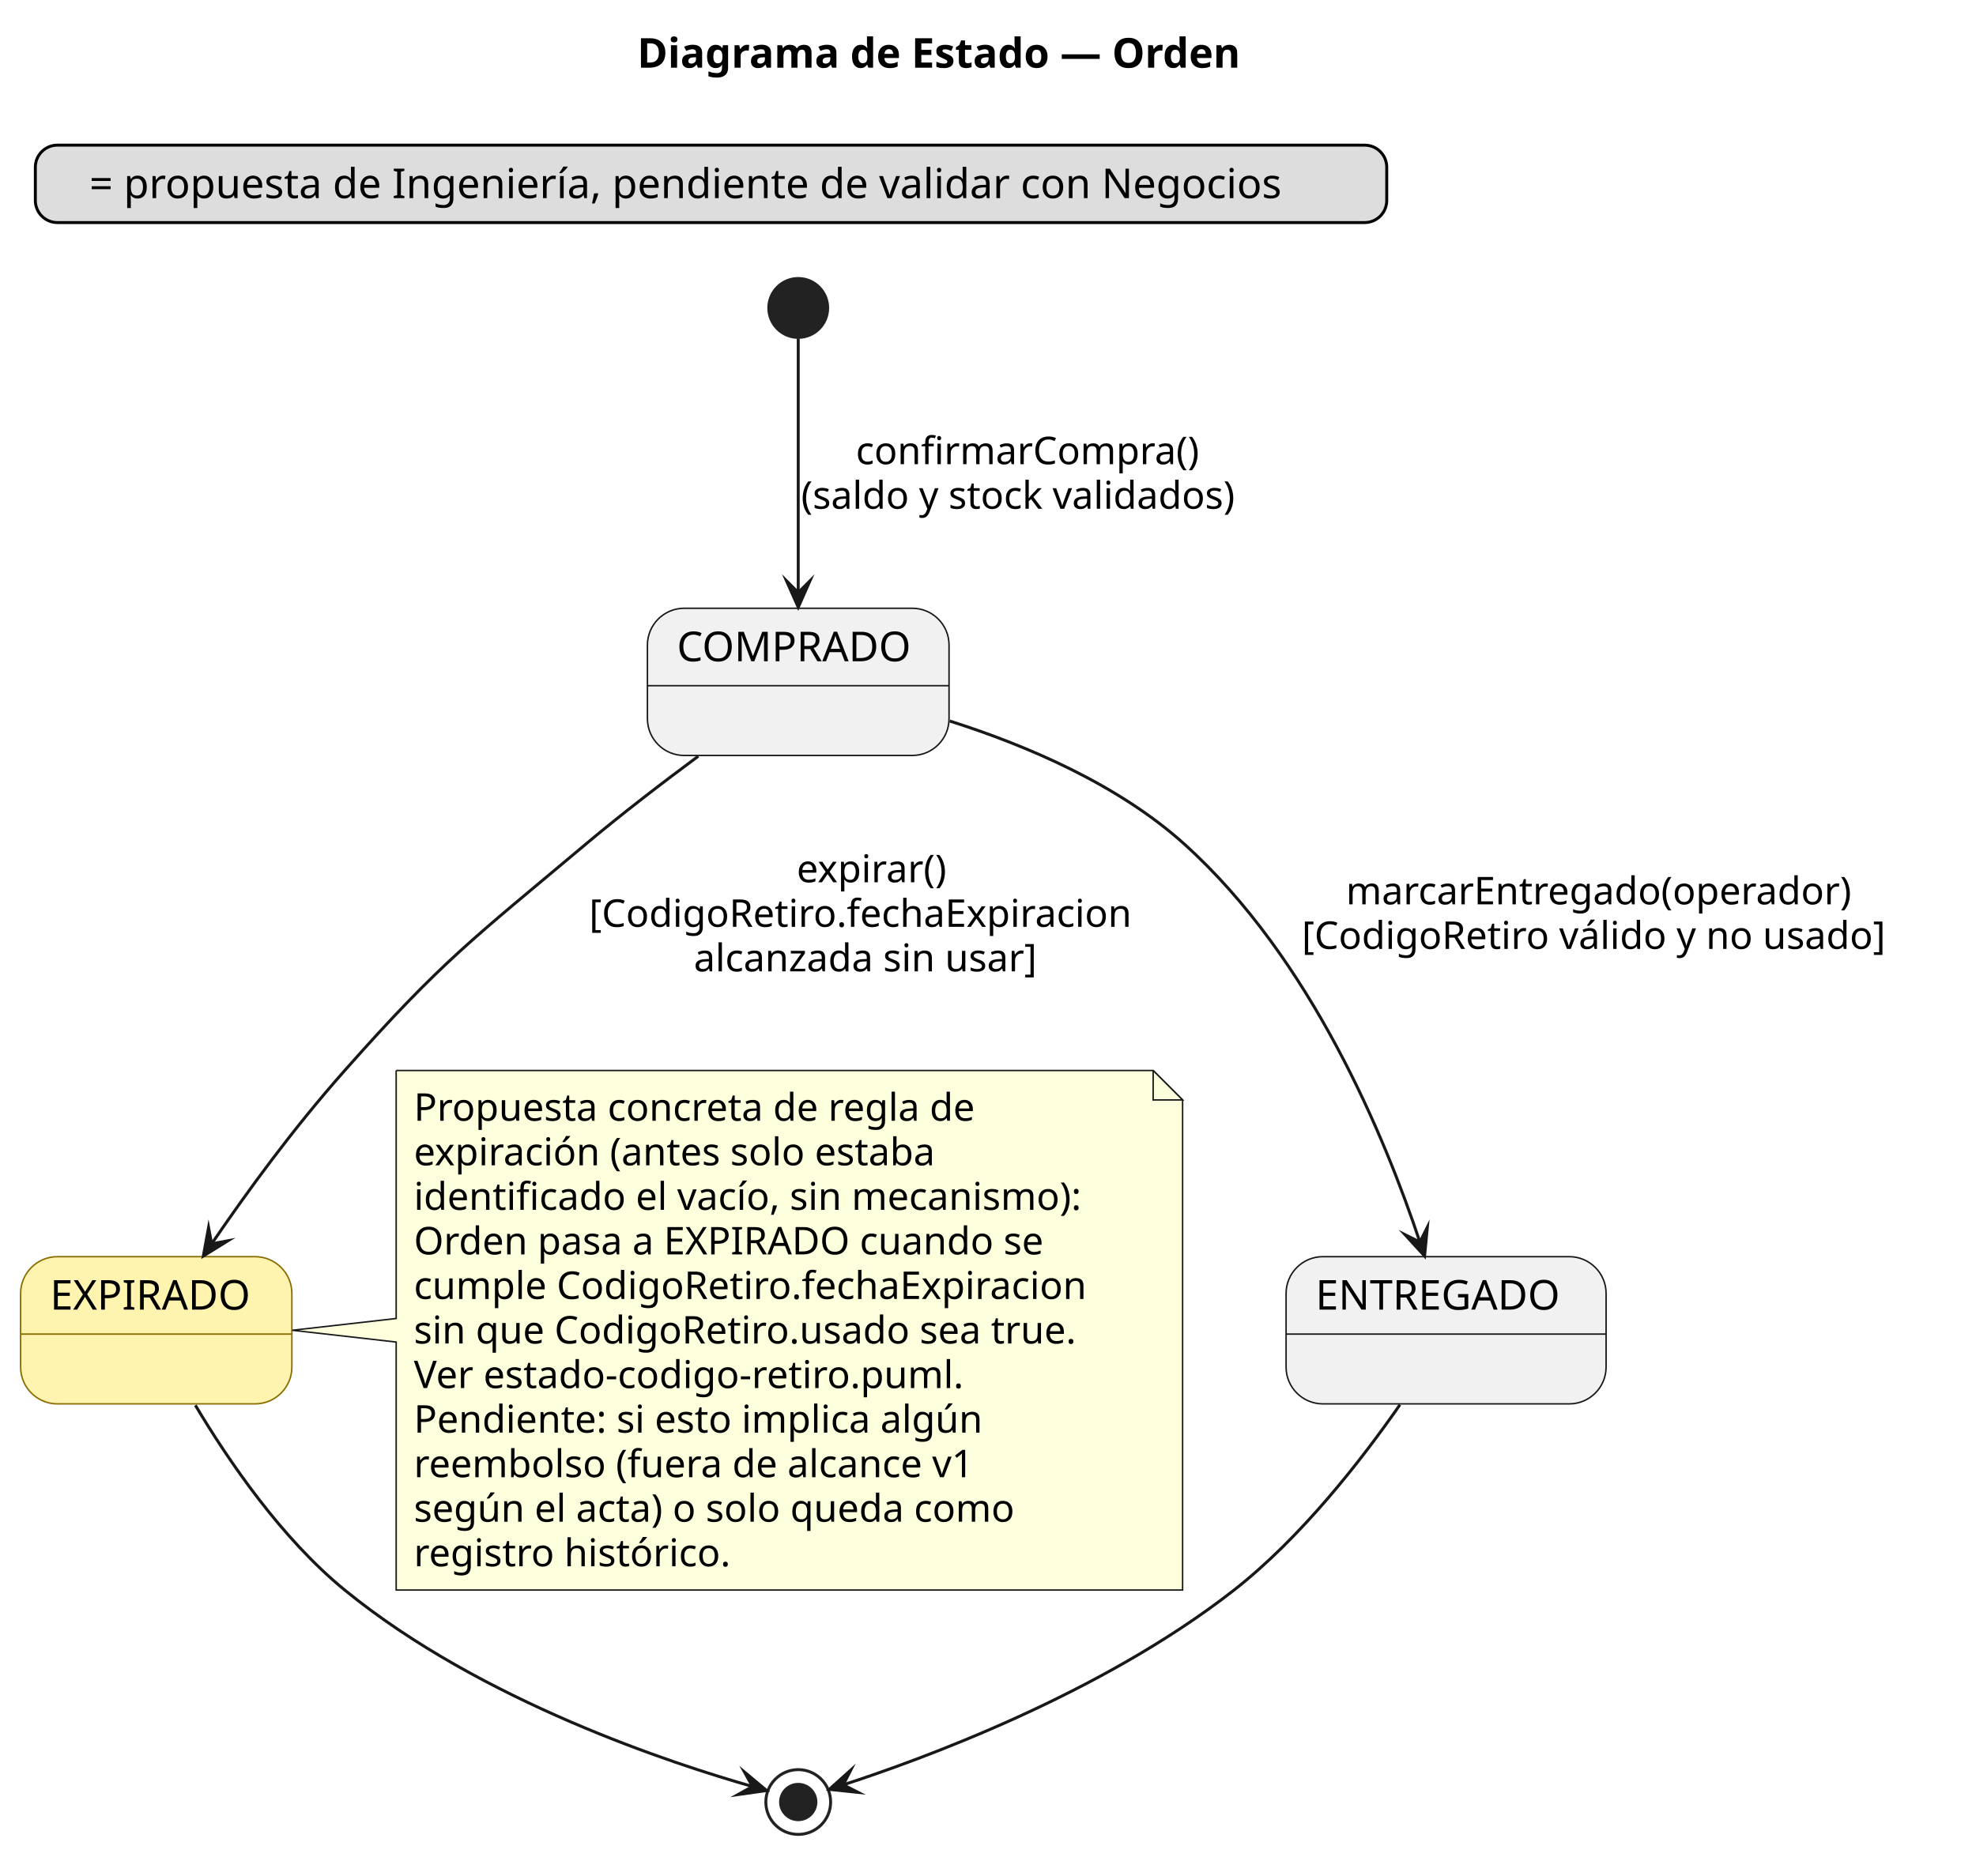
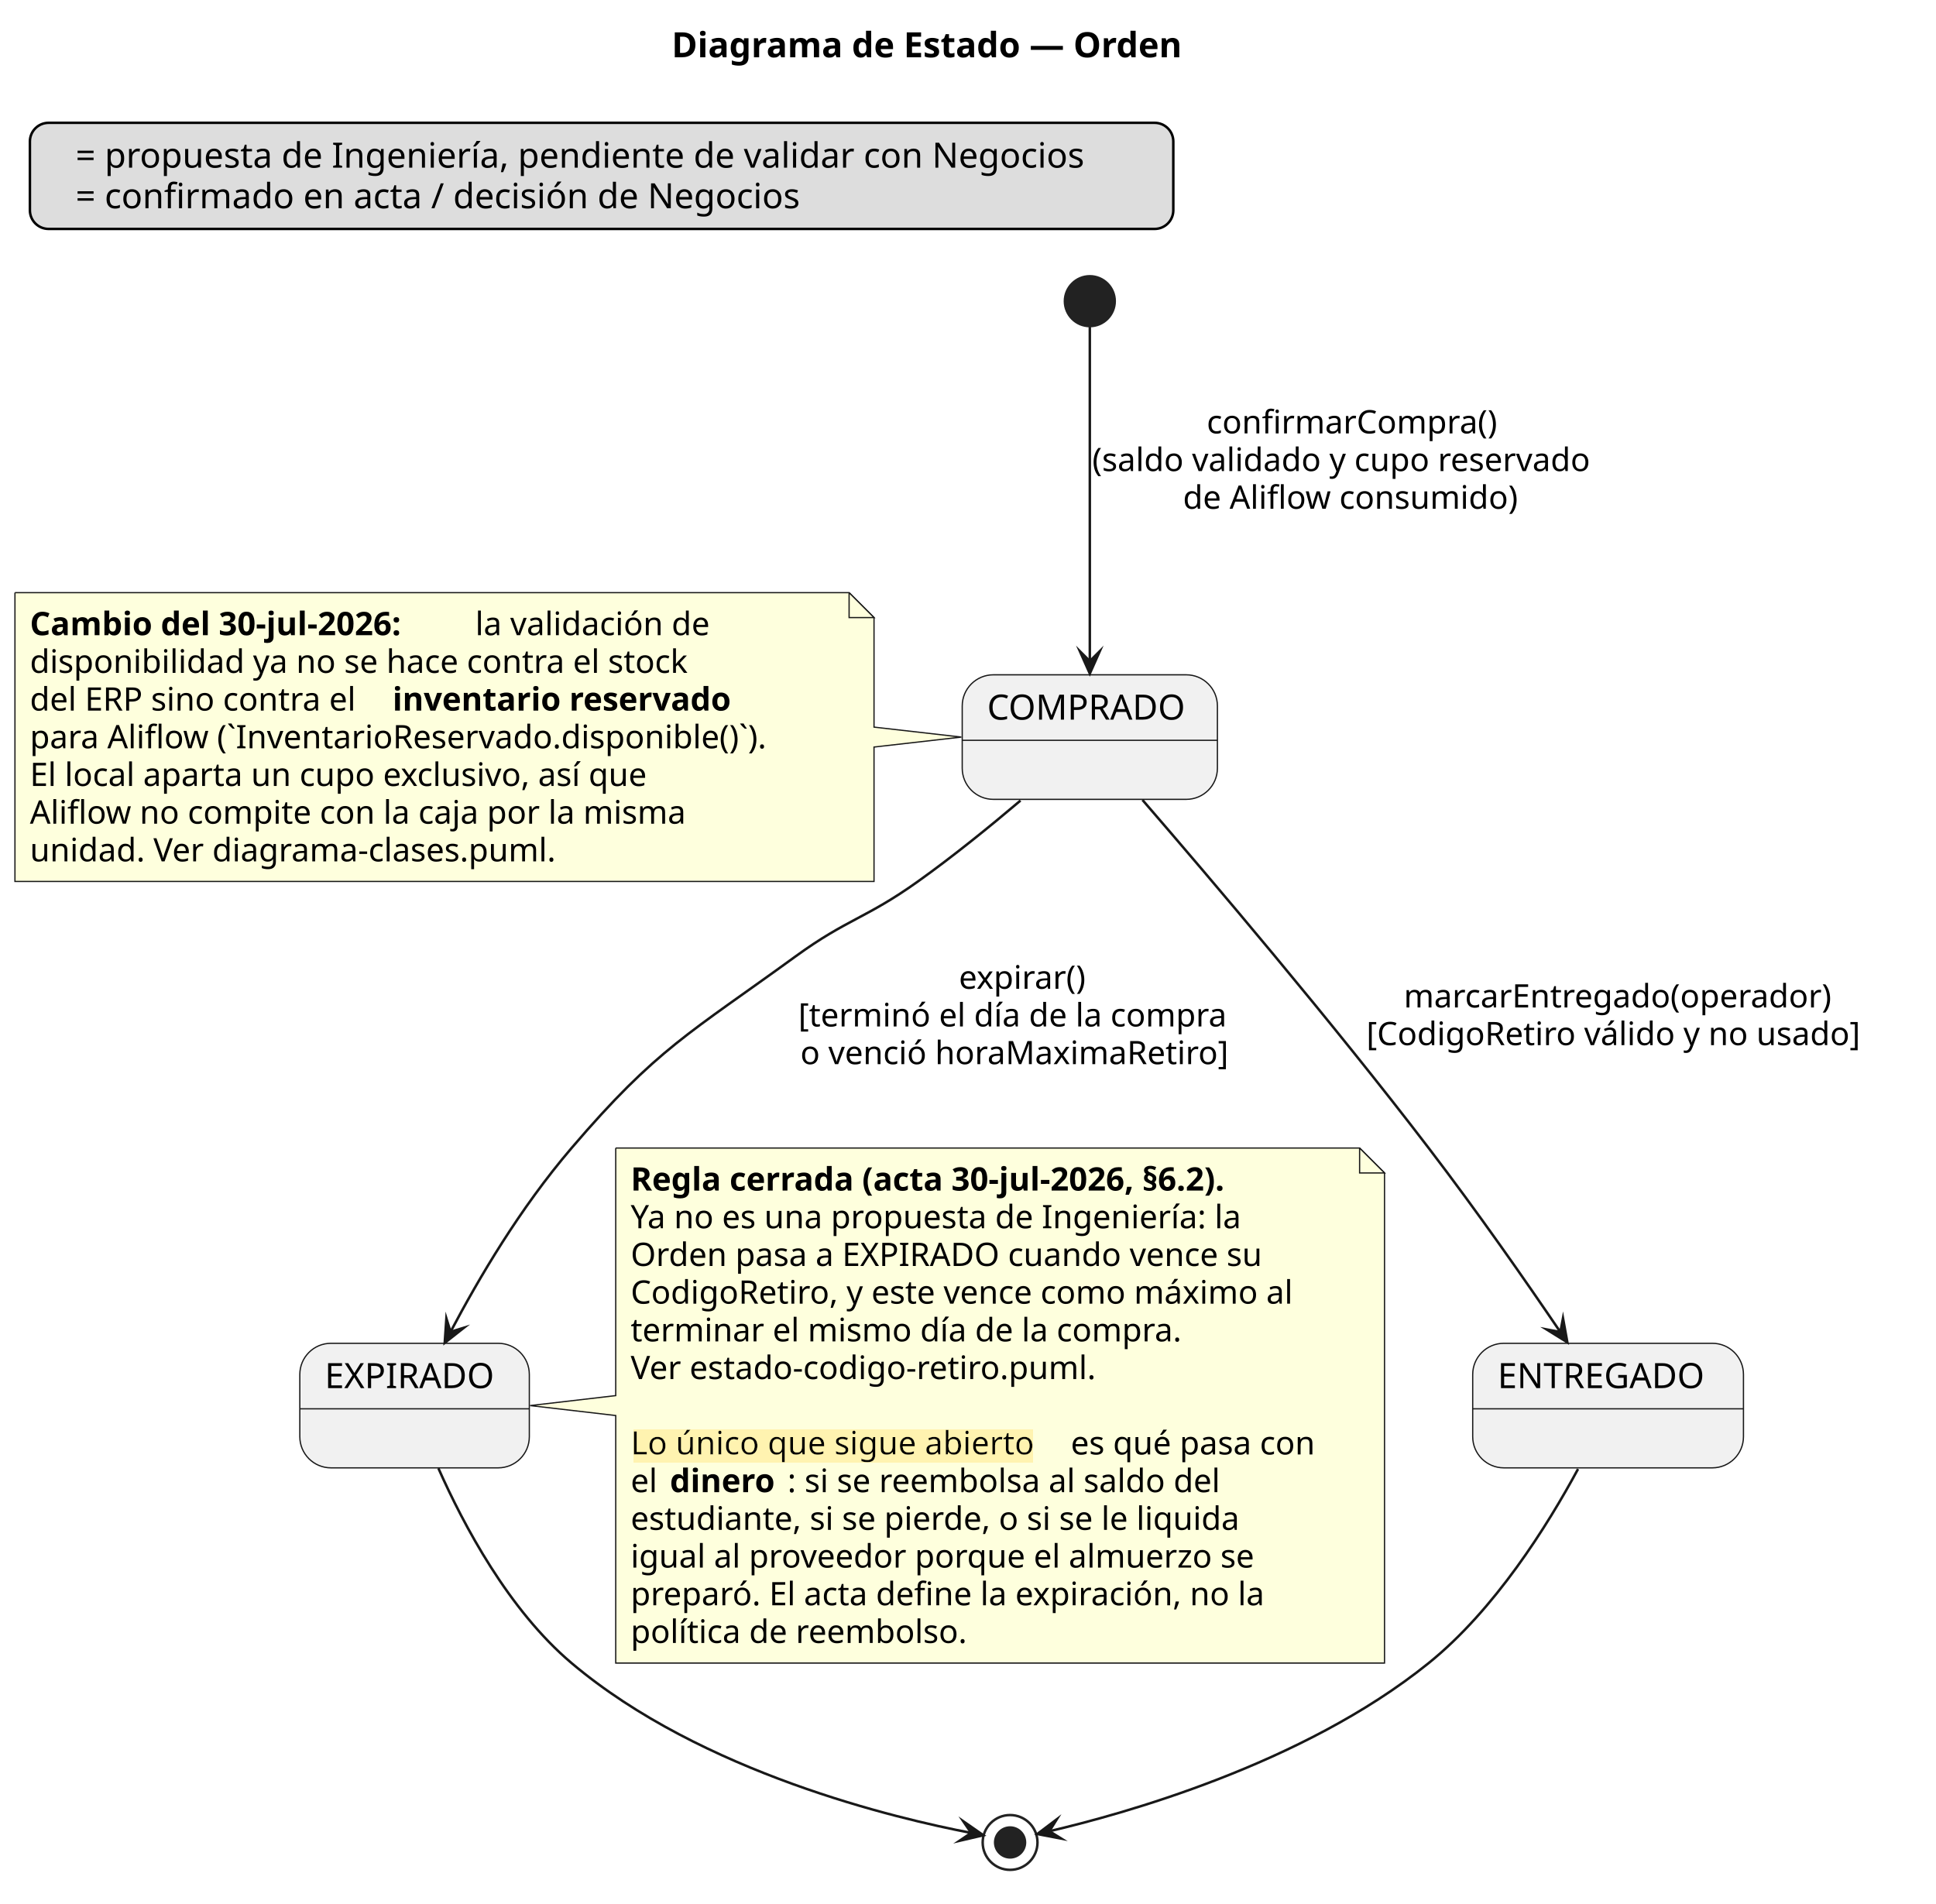
- <svg xmlns="http://www.w3.org/2000/svg" version="1.1" data-diagram-type="STATE" style="width:671px;height:637px;background:#FFFFFF;" width="671px" height="637px" viewBox="0 0 671 637" zoomAndPan="magnify" preserveAspectRatio="none" contentStyleType="text/css">
+ <svg xmlns="http://www.w3.org/2000/svg" version="1.1" data-diagram-type="STATE" style="width:777px;height:764px;background:#FFFFFF;" width="777px" height="764px" viewBox="0 0 777 764" zoomAndPan="magnify" preserveAspectRatio="none" contentStyleType="text/css">
  <defs>
-     <filter id="bdls5bygd5d990" x="0" y="0" width="1" height="1">
+     <filter id="be8cygeka0d1w0" x="0" y="0" width="1" height="1">
      <feFlood flood-color="#FFF3B0" result="flood" />
+       <feComposite in="SourceGraphic" in2="flood" operator="over" />
+     </filter>
+     <filter id="be8cygeka0d1w1" x="0" y="0" width="1" height="1">
+       <feFlood flood-color="#F1F1F1" result="flood" />
      <feComposite in="SourceGraphic" in2="flood" operator="over" />
    </filter>
  </defs>
  <g font-family="sans-serif" lengthAdjust="spacing">
    <g class="title" data-source-line="1">
-       <text x="216.389" y="22.995" fill="#000" font-size="14" textLength="231.253" font-weight="700">Diagrama de Estado — Orden</text>
+       <text x="269.554" y="22.995" fill="#000" font-size="14" textLength="231.253" font-weight="700">Diagrama de Estado — Orden</text>
    </g>
    <g class="legend" data-source-line="8">
-       <rect x="12" y="49.297" width="458.902" height="26.297" fill="#DDD" style="stroke:#000;stroke-width:1;" rx="7.5" ry="7.5" />
-       <text x="17" y="67.292" fill="#000" font-size="14" textLength="8.9" filter="url(#bdls5bygd5d990)">  </text>
+       <rect x="12" y="49.297" width="458.902" height="42.594" fill="#DDD" style="stroke:#000;stroke-width:1;" rx="7.5" ry="7.5" />
+       <text x="17" y="67.292" fill="#000" font-size="14" textLength="8.9" filter="url(#be8cygeka0d1w0)">  </text>
      <text x="30.351" y="67.292" fill="#000" font-size="14" textLength="435.552">= propuesta de Ingeniería, pendiente de validar con Negocios</text>
+       <text x="17" y="83.589" fill="#000" font-size="14" textLength="8.9" filter="url(#be8cygeka0d1w1)">  </text>
+       <text x="30.351" y="83.589" fill="#000" font-size="14" textLength="314.002">= confirmado en acta / decisión de Negocios</text>
    </g>
-     <g class="entity" data-qualified-name="EXPIRADO" id="ent0001" data-source-line="12">
-       <rect x="7" y="426.824" width="92.112" height="50" fill="#FFF3B0" style="stroke:#8A6D00;stroke-width:0.5;" rx="12.5" ry="12.5" />
-       <line x1="7" y1="453.121" x2="99.112" y2="453.121" style="stroke:#8A6D00;stroke-width:0.5;" />
-       <text x="17" y="444.819" fill="#000" font-size="14" textLength="72.112">EXPIRADO</text>
+     <g class="start_entity" data-qualified-name=".start." id="ent0001" data-source-line="13">
+       <ellipse cx="437.39" cy="120.891" rx="10" ry="10" fill="#222" style="stroke:#222;stroke-width:1;" />
    </g>
-     <g class="start_entity" data-qualified-name=".start." id="ent0002" data-source-line="14">
-       <ellipse cx="271.06" cy="104.594" rx="10" ry="10" fill="#222" style="stroke:#222;stroke-width:1;" />
+     <g class="entity" data-qualified-name="COMPRADO" id="ent0002" data-source-line="13">
+       <rect x="386.18" y="270.861" width="102.421" height="50" fill="#F1F1F1" style="stroke:#181818;stroke-width:0.5;" rx="12.5" ry="12.5" />
+       <line x1="386.18" y1="297.157" x2="488.601" y2="297.157" style="stroke:#181818;stroke-width:0.5;" />
+       <text x="396.18" y="288.856" fill="#000" font-size="14" textLength="82.421">COMPRADO</text>
    </g>
-     <g class="entity" data-qualified-name="COMPRADO" id="ent0003" data-source-line="14">
-       <rect x="219.85" y="206.594" width="102.421" height="50" fill="#F1F1F1" style="stroke:#181818;stroke-width:0.5;" rx="12.5" ry="12.5" />
-       <line x1="219.85" y1="232.891" x2="322.271" y2="232.891" style="stroke:#181818;stroke-width:0.5;" />
-       <text x="229.85" y="224.589" fill="#000" font-size="14" textLength="82.421">COMPRADO</text>
+     <g class="entity" data-qualified-name="ENTREGADO" id="ent0004" data-source-line="15">
+       <rect x="591.06" y="539.191" width="108.669" height="50" fill="#F1F1F1" style="stroke:#181818;stroke-width:0.5;" rx="12.5" ry="12.5" />
+       <line x1="591.06" y1="565.488" x2="699.729" y2="565.488" style="stroke:#181818;stroke-width:0.5;" />
+       <text x="601.06" y="557.186" fill="#000" font-size="14" textLength="88.669">ENTREGADO</text>
    </g>
-     <g class="entity" data-qualified-name="ENTREGADO" id="ent0005" data-source-line="16">
-       <rect x="436.72" y="426.824" width="108.669" height="50" fill="#F1F1F1" style="stroke:#181818;stroke-width:0.5;" rx="12.5" ry="12.5" />
-       <line x1="436.72" y1="453.121" x2="545.389" y2="453.121" style="stroke:#181818;stroke-width:0.5;" />
-       <text x="446.72" y="444.819" fill="#000" font-size="14" textLength="88.669">ENTREGADO</text>
+     <g class="entity" data-qualified-name="EXPIRADO" id="ent0006" data-source-line="17">
+       <rect x="120.33" y="539.191" width="92.112" height="50" fill="#F1F1F1" style="stroke:#181818;stroke-width:0.5;" rx="12.5" ry="12.5" />
+       <line x1="120.33" y1="565.488" x2="212.442" y2="565.488" style="stroke:#181818;stroke-width:0.5;" />
+       <text x="130.33" y="557.186" fill="#000" font-size="14" textLength="72.112">EXPIRADO</text>
    </g>
-     <g class="end_entity" data-qualified-name=".end." id="ent0008" data-source-line="20">
-       <ellipse cx="271.06" cy="612.054" rx="11" ry="11" fill="none" style="stroke:#222;stroke-width:1;" />
-       <ellipse cx="271.06" cy="612.054" rx="6" ry="6" fill="#222" style="stroke:#222;stroke-width:1;" />
+     <g class="end_entity" data-qualified-name=".end." id="ent0008" data-source-line="19">
+       <ellipse cx="405.39" cy="739.551" rx="11" ry="11" fill="none" style="stroke:#222;stroke-width:1;" />
+       <ellipse cx="405.39" cy="739.551" rx="6" ry="6" fill="#222" style="stroke:#222;stroke-width:1;" />
    </g>
-     <g class="entity" data-qualified-name="GMN11" id="ent0012" data-source-line="24">
-       <path d="M134.53,363.594 L134.53,447.824 L99.25,451.824 L134.53,455.824 L134.53,540.055 A0,0 0 0 0 134.53,540.055 L401.584,540.055 A0,0 0 0 0 401.584,540.055 L401.584,373.594 L391.584,363.594 L134.53,363.594 A0,0 0 0 0 134.53,363.594" style="stroke:#181818;stroke-width:0.5;" fill="#FEFFDD" />
-       <path d="M391.584,363.594 L391.584,373.594 L401.584,373.594 L391.584,363.594" style="stroke:#181818;stroke-width:0.5;" fill="#FEFFDD" />
-       <text x="140.53" y="380.661" fill="#000" font-size="13" textLength="204.56">Propuesta concreta de regla de</text>
-       <text x="140.53" y="395.793" fill="#000" font-size="13" textLength="191.706">expiración (antes solo estaba</text>
-       <text x="140.53" y="410.926" fill="#000" font-size="13" textLength="246.054">identificado el vacío, sin mecanismo):</text>
-       <text x="140.53" y="426.059" fill="#000" font-size="13" textLength="229.182">Orden pasa a EXPIRADO cuando se</text>
-       <text x="140.53" y="441.192" fill="#000" font-size="13" textLength="244.277">cumple CodigoRetiro.fechaExpiracion</text>
-       <text x="140.53" y="456.325" fill="#000" font-size="13" textLength="240.646">sin que CodigoRetiro.usado sea true.</text>
-       <text x="140.53" y="471.458" fill="#000" font-size="13" textLength="199.342">Ver estado-codigo-retiro.puml.</text>
-       <text x="140.53" y="486.59" fill="#000" font-size="13" textLength="207.562">Pendiente: si esto implica algún</text>
-       <text x="140.53" y="501.723" fill="#000" font-size="13" textLength="206.565">reembolso (fuera de alcance v1</text>
-       <text x="140.53" y="516.856" fill="#000" font-size="13" textLength="219.826">según el acta) o solo queda como</text>
-       <text x="140.53" y="531.989" fill="#000" font-size="13" textLength="114.372">registro histórico.</text>
+     <g class="entity" data-qualified-name="GMN11" id="ent0012" data-source-line="23">
+       <path d="M247.12,460.821 L247.12,560.191 L212.75,564.191 L247.12,568.191 L247.12,667.547 A0,0 0 0 0 247.12,667.547 L555.669,667.547 A0,0 0 0 0 555.669,667.547 L555.669,470.821 L545.669,460.821 L247.12,460.821 A0,0 0 0 0 247.12,460.821" style="stroke:#181818;stroke-width:0.5;" fill="#FEFFDD" />
+       <path d="M545.669,460.821 L545.669,470.821 L555.669,470.821 L545.669,460.821" style="stroke:#181818;stroke-width:0.5;" fill="#FEFFDD" />
+       <text x="253.12" y="477.888" fill="#000" font-size="13" textLength="281.646" font-weight="700">Regla cerrada (acta 30-jul-2026, §6.2).</text>
+       <text x="253.12" y="493.02" fill="#000" font-size="13" textLength="263.421">Ya no es una propuesta de Ingeniería: la</text>
+       <text x="253.12" y="508.153" fill="#000" font-size="13" textLength="272.632">Orden pasa a EXPIRADO cuando vence su</text>
+       <text x="253.12" y="523.286" fill="#000" font-size="13" textLength="287.549">CodigoRetiro, y este vence como máximo al</text>
+       <text x="253.12" y="538.419" fill="#000" font-size="13" textLength="237.453">terminar el mismo día de la compra.</text>
+       <text x="253.12" y="553.552" fill="#000" font-size="13" textLength="199.342">Ver estado-codigo-retiro.puml.</text>
+       <text x="253.12" y="568.684" fill="#000" font-size="13"> </text>
+       <text x="253.12" y="583.817" fill="#000" font-size="13" textLength="172.504" filter="url(#be8cygeka0d1w0)">Lo único que sigue abierto</text>
+       <text x="429.756" y="583.817" fill="#000" font-size="13" textLength="105.955">es qué pasa con</text>
+       <text x="253.12" y="598.95" fill="#000" font-size="13" textLength="11.61">el</text>
+       <text x="268.862" y="598.95" fill="#000" font-size="13" textLength="47.176" font-weight="700">dinero</text>
+       <text x="316.038" y="598.95" fill="#000" font-size="13" textLength="188.887">: si se reembolsa al saldo del</text>
+       <text x="253.12" y="614.083" fill="#000" font-size="13" textLength="265.472">estudiante, si se pierde, o si se le liquida</text>
+       <text x="253.12" y="629.216" fill="#000" font-size="13" textLength="267.865">igual al proveedor porque el almuerzo se</text>
+       <text x="253.12" y="644.348" fill="#000" font-size="13" textLength="276.148">preparó. El acta define la expiración, no la</text>
+       <text x="253.12" y="659.481" fill="#000" font-size="13" textLength="144.447">política de reembolso.</text>
    </g>
-     <g class="link" data-entity-1="ent0002" data-entity-2="ent0003" id="lnk4" data-source-line="14" data-link-type="dependency">
-       <path d="M271.06,114.984 C271.06,134.184 271.06,173.414 271.06,201.264" style="stroke:#181818;stroke-width:1;" fill="none" id="*start*-to-COMPRADO" />
-       <polygon points="271.06,206.264,275.06,197.264,271.06,201.264,267.06,197.264,271.06,206.264" fill="#181818" style="stroke:#181818;stroke-width:1;stroke-linejoin:miter;stroke-miterlimit:10;" />
-       <text x="290.621" y="157.661" fill="#000" font-size="13" textLength="124.249">confirmarCompra()</text>
-       <text x="272.06" y="172.793" fill="#000" font-size="13" textLength="161.37">(saldo y stock validados)</text>
+     <g class="entity" data-qualified-name="GMN14" id="ent0015" data-source-line="39">
+       <path d="M6,237.891 L6,353.82 A0,0 0 0 0 6,353.82 L350.781,353.82 A0,0 0 0 0 350.781,353.82 L350.781,299.861 L385.84,295.861 L350.781,291.861 L350.781,247.891 L340.781,237.891 L6,237.891 A0,0 0 0 0 6,237.891" style="stroke:#181818;stroke-width:0.5;" fill="#FEFFDD" />
+       <path d="M340.781,237.891 L340.781,247.891 L350.781,247.891 L340.781,237.891" style="stroke:#181818;stroke-width:0.5;" fill="#FEFFDD" />
+       <text x="12" y="254.958" fill="#000" font-size="13" textLength="174.611" font-weight="700">Cambio del 30-jul-2026:</text>
+       <text x="190.744" y="254.958" fill="#000" font-size="13" textLength="102.146">la validación de</text>
+       <text x="12" y="270.09" fill="#000" font-size="13" textLength="285.01">disponibilidad ya no se hace contra el stock</text>
+       <text x="12" y="285.223" fill="#000" font-size="13" textLength="141.413">del ERP sino contra el</text>
+       <text x="157.545" y="285.223" fill="#000" font-size="13" textLength="153.245" font-weight="700">inventario reservado</text>
+       <text x="12" y="300.356" fill="#000" font-size="13" textLength="323.781">para Aliflow (`InventarioReservado.disponible()`).</text>
+       <text x="12" y="315.489" fill="#000" font-size="13" textLength="269.401">El local aparta un cupo exclusivo, así que</text>
+       <text x="12" y="330.622" fill="#000" font-size="13" textLength="283.283">Aliflow no compite con la caja por la misma</text>
+       <text x="12" y="345.754" fill="#000" font-size="13" textLength="227.208">unidad. Ver diagrama-clases.puml.</text>
    </g>
-     <g class="link" data-entity-1="ent0003" data-entity-2="ent0005" id="lnk6" data-source-line="16" data-link-type="dependency">
-       <path d="M322.5,244.894 C348.69,253.204 379.65,266.444 402.06,286.594 C445.57,325.744 470.386,386.591 482.166,421.871" style="stroke:#181818;stroke-width:1;" fill="none" id="COMPRADO-to-ENTREGADO" />
-       <polygon points="483.75,426.614,484.694,416.81,482.166,421.871,477.106,419.344,483.75,426.614" fill="#181818" style="stroke:#181818;stroke-width:1;stroke-linejoin:miter;stroke-miterlimit:10;" />
-       <text x="457.066" y="307.161" fill="#000" font-size="13" textLength="182.958">marcarEntregado(operador)</text>
-       <text x="442.06" y="322.293" fill="#000" font-size="13" textLength="212.97">[CodigoRetiro válido y no usado]</text>
+     <g class="link" data-entity-1="ent0001" data-entity-2="ent0002" id="lnk3" data-source-line="13" data-link-type="dependency">
+       <path d="M437.39,131.191 C437.39,157.231 437.39,226.471 437.39,265.381" style="stroke:#181818;stroke-width:1;" fill="none" id="*start*-to-COMPRADO" />
+       <polygon points="437.39,270.381,441.39,261.381,437.39,265.381,433.39,261.381,437.39,270.381" fill="#181818" style="stroke:#181818;stroke-width:1;stroke-linejoin:miter;stroke-miterlimit:10;" />
+       <text x="484.303" y="173.958" fill="#000" font-size="13" textLength="124.249">confirmarCompra()</text>
+       <text x="438.39" y="189.09" fill="#000" font-size="13" textLength="216.074">(saldo validado y cupo reservado</text>
+       <text x="474.772" y="204.223" fill="#000" font-size="13" textLength="143.311">de Aliflow consumido)</text>
    </g>
-     <g class="link" data-entity-1="ent0003" data-entity-2="ent0001" id="lnk7" data-source-line="18" data-link-type="dependency">
-       <path d="M237.12,256.844 C224.9,265.894 211.14,276.444 199.06,286.594 C160.78,318.754 150.21,326.174 117.06,363.594 C99.25,383.704 84.179,404.434 71.869,422.464" style="stroke:#181818;stroke-width:1;" fill="none" id="COMPRADO-to-EXPIRADO" />
-       <polygon points="69.05,426.594,77.428,421.416,71.869,422.464,70.821,416.905,69.05,426.594" fill="#181818" style="stroke:#181818;stroke-width:1;stroke-linejoin:miter;stroke-miterlimit:10;" />
-       <text x="270.535" y="299.661" fill="#000" font-size="13" textLength="56.354">expirar()</text>
-       <text x="200.06" y="314.793" fill="#000" font-size="13" textLength="197.304">[CodigoRetiro.fechaExpiracion</text>
-       <text x="235.601" y="329.926" fill="#000" font-size="13" textLength="126.223">alcanzada sin usar]</text>
+     <g class="link" data-entity-1="ent0002" data-entity-2="ent0004" id="lnk5" data-source-line="15" data-link-type="dependency">
+       <path d="M458.52,321.091 C485.8,352.651 534.42,409.851 573.39,460.821 C593.32,486.891 611.98,513.685 626.24,534.675" style="stroke:#181818;stroke-width:1;" fill="none" id="COMPRADO-to-ENTREGADO" />
+       <polygon points="629.05,538.811,627.301,529.118,626.24,534.675,620.684,533.614,629.05,538.811" fill="#181818" style="stroke:#181818;stroke-width:1;stroke-linejoin:miter;stroke-miterlimit:10;" />
+       <text x="563.396" y="404.388" fill="#000" font-size="13" textLength="182.958">marcarEntregado(operador)</text>
+       <text x="548.39" y="419.52" fill="#000" font-size="13" textLength="212.97">[CodigoRetiro válido y no usado]</text>
    </g>
-     <g class="link" data-entity-1="ent0005" data-entity-2="ent0008" id="lnk9" data-source-line="20" data-link-type="dependency">
-       <path d="M475.38,477.124 C462.15,496.144 441.79,522.264 419.06,540.054 C373.5,575.704 311.885,597.918 286.355,606.218" style="stroke:#181818;stroke-width:1;" fill="none" id="ENTREGADO-to-*end*" />
-       <polygon points="281.6,607.764,291.396,608.785,286.355,606.218,288.922,601.177,281.6,607.764" fill="#181818" style="stroke:#181818;stroke-width:1;stroke-linejoin:miter;stroke-miterlimit:10;" />
+     <g class="link" data-entity-1="ent0002" data-entity-2="ent0006" id="lnk7" data-source-line="17" data-link-type="dependency">
+       <path d="M409.57,321.341 C397.26,331.771 382.43,343.811 368.39,353.821 C347.6,368.661 340.05,368.811 319.39,383.821 C276.81,414.781 263.6,420.811 229.39,460.821 C208.51,485.251 192.287,512.911 180.817,534.601" style="stroke:#181818;stroke-width:1;" fill="none" id="COMPRADO-to-EXPIRADO" />
+       <polygon points="178.48,539.021,186.223,532.934,180.817,534.601,179.151,529.195,178.48,539.021" fill="#181818" style="stroke:#181818;stroke-width:1;stroke-linejoin:miter;stroke-miterlimit:10;" />
+       <text x="384.831" y="396.888" fill="#000" font-size="13" textLength="56.354">expirar()</text>
+       <text x="320.39" y="412.02" fill="#000" font-size="13" textLength="185.237">[terminó el día de la compra</text>
+       <text x="321.212" y="427.153" fill="#000" font-size="13" textLength="183.593">o venció horaMaximaRetiro]</text>
    </g>
-     <g class="link" data-entity-1="ent0001" data-entity-2="ent0008" id="lnk10" data-source-line="21" data-link-type="dependency">
-       <path d="M66.35,477.304 C77.74,496.414 95.67,522.584 117.06,540.054 C163.57,578.044 228.932,599.203 255.522,606.783" style="stroke:#181818;stroke-width:1;" fill="none" id="EXPIRADO-to-*end*" />
-       <polygon points="260.33,608.154,252.771,601.84,255.522,606.783,250.578,609.533,260.33,608.154" fill="#181818" style="stroke:#181818;stroke-width:1;stroke-linejoin:miter;stroke-miterlimit:10;" />
+     <g class="link" data-entity-1="ent0004" data-entity-2="ent0008" id="lnk9" data-source-line="19" data-link-type="dependency">
+       <path d="M633.33,589.661 C621.01,612.481 599.94,646.131 573.39,667.551 C522.62,708.511 449.649,728.384 421.169,735.034" style="stroke:#181818;stroke-width:1;" fill="none" id="ENTREGADO-to-*end*" />
+       <polygon points="416.3,736.171,425.974,738.019,421.169,735.034,424.155,730.229,416.3,736.171" fill="#181818" style="stroke:#181818;stroke-width:1;stroke-linejoin:miter;stroke-miterlimit:10;" />
+     </g>
+     <g class="link" data-entity-1="ent0006" data-entity-2="ent0008" id="lnk10" data-source-line="20" data-link-type="dependency">
+       <path d="M175.94,589.351 C186.11,612.271 204.2,646.281 229.39,667.551 C281.75,711.771 360.3,730.057 389.76,735.717" style="stroke:#181818;stroke-width:1;" fill="none" id="EXPIRADO-to-*end*" />
+       <polygon points="394.67,736.661,386.586,731.034,389.76,735.717,385.077,738.891,394.67,736.661" fill="#181818" style="stroke:#181818;stroke-width:1;stroke-linejoin:miter;stroke-miterlimit:10;" />
    </g>
  </g>
</svg>
